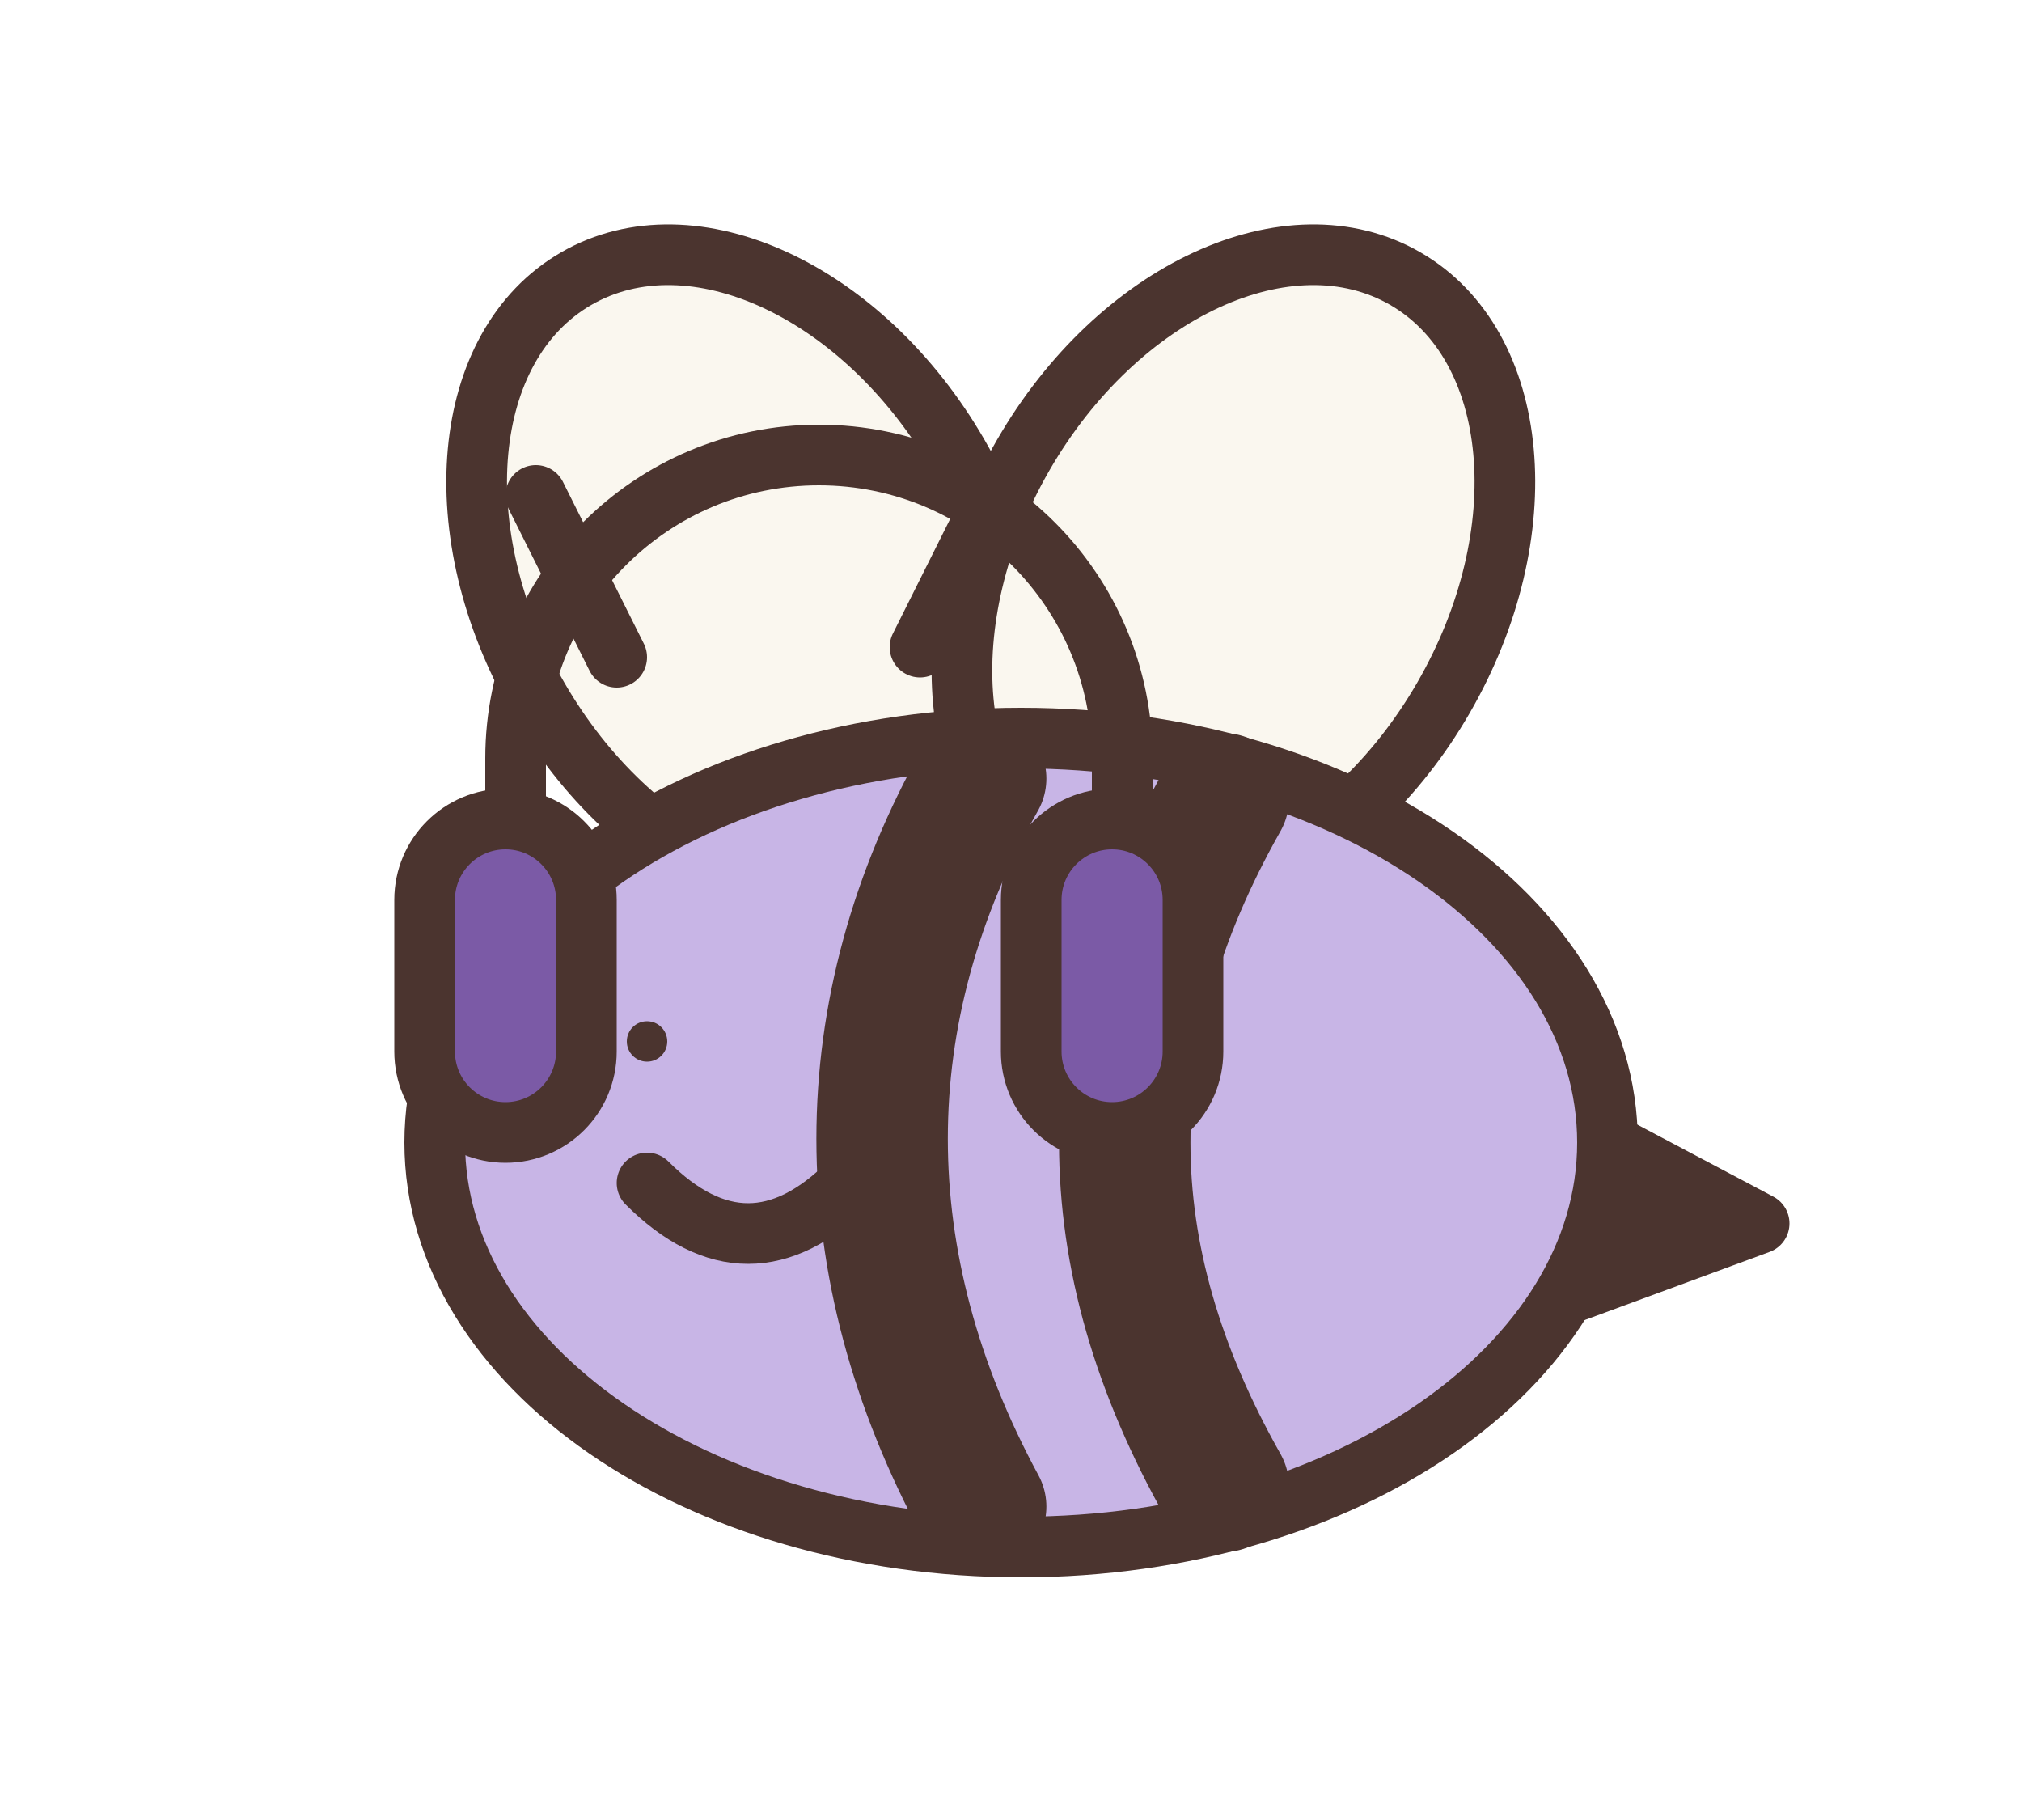
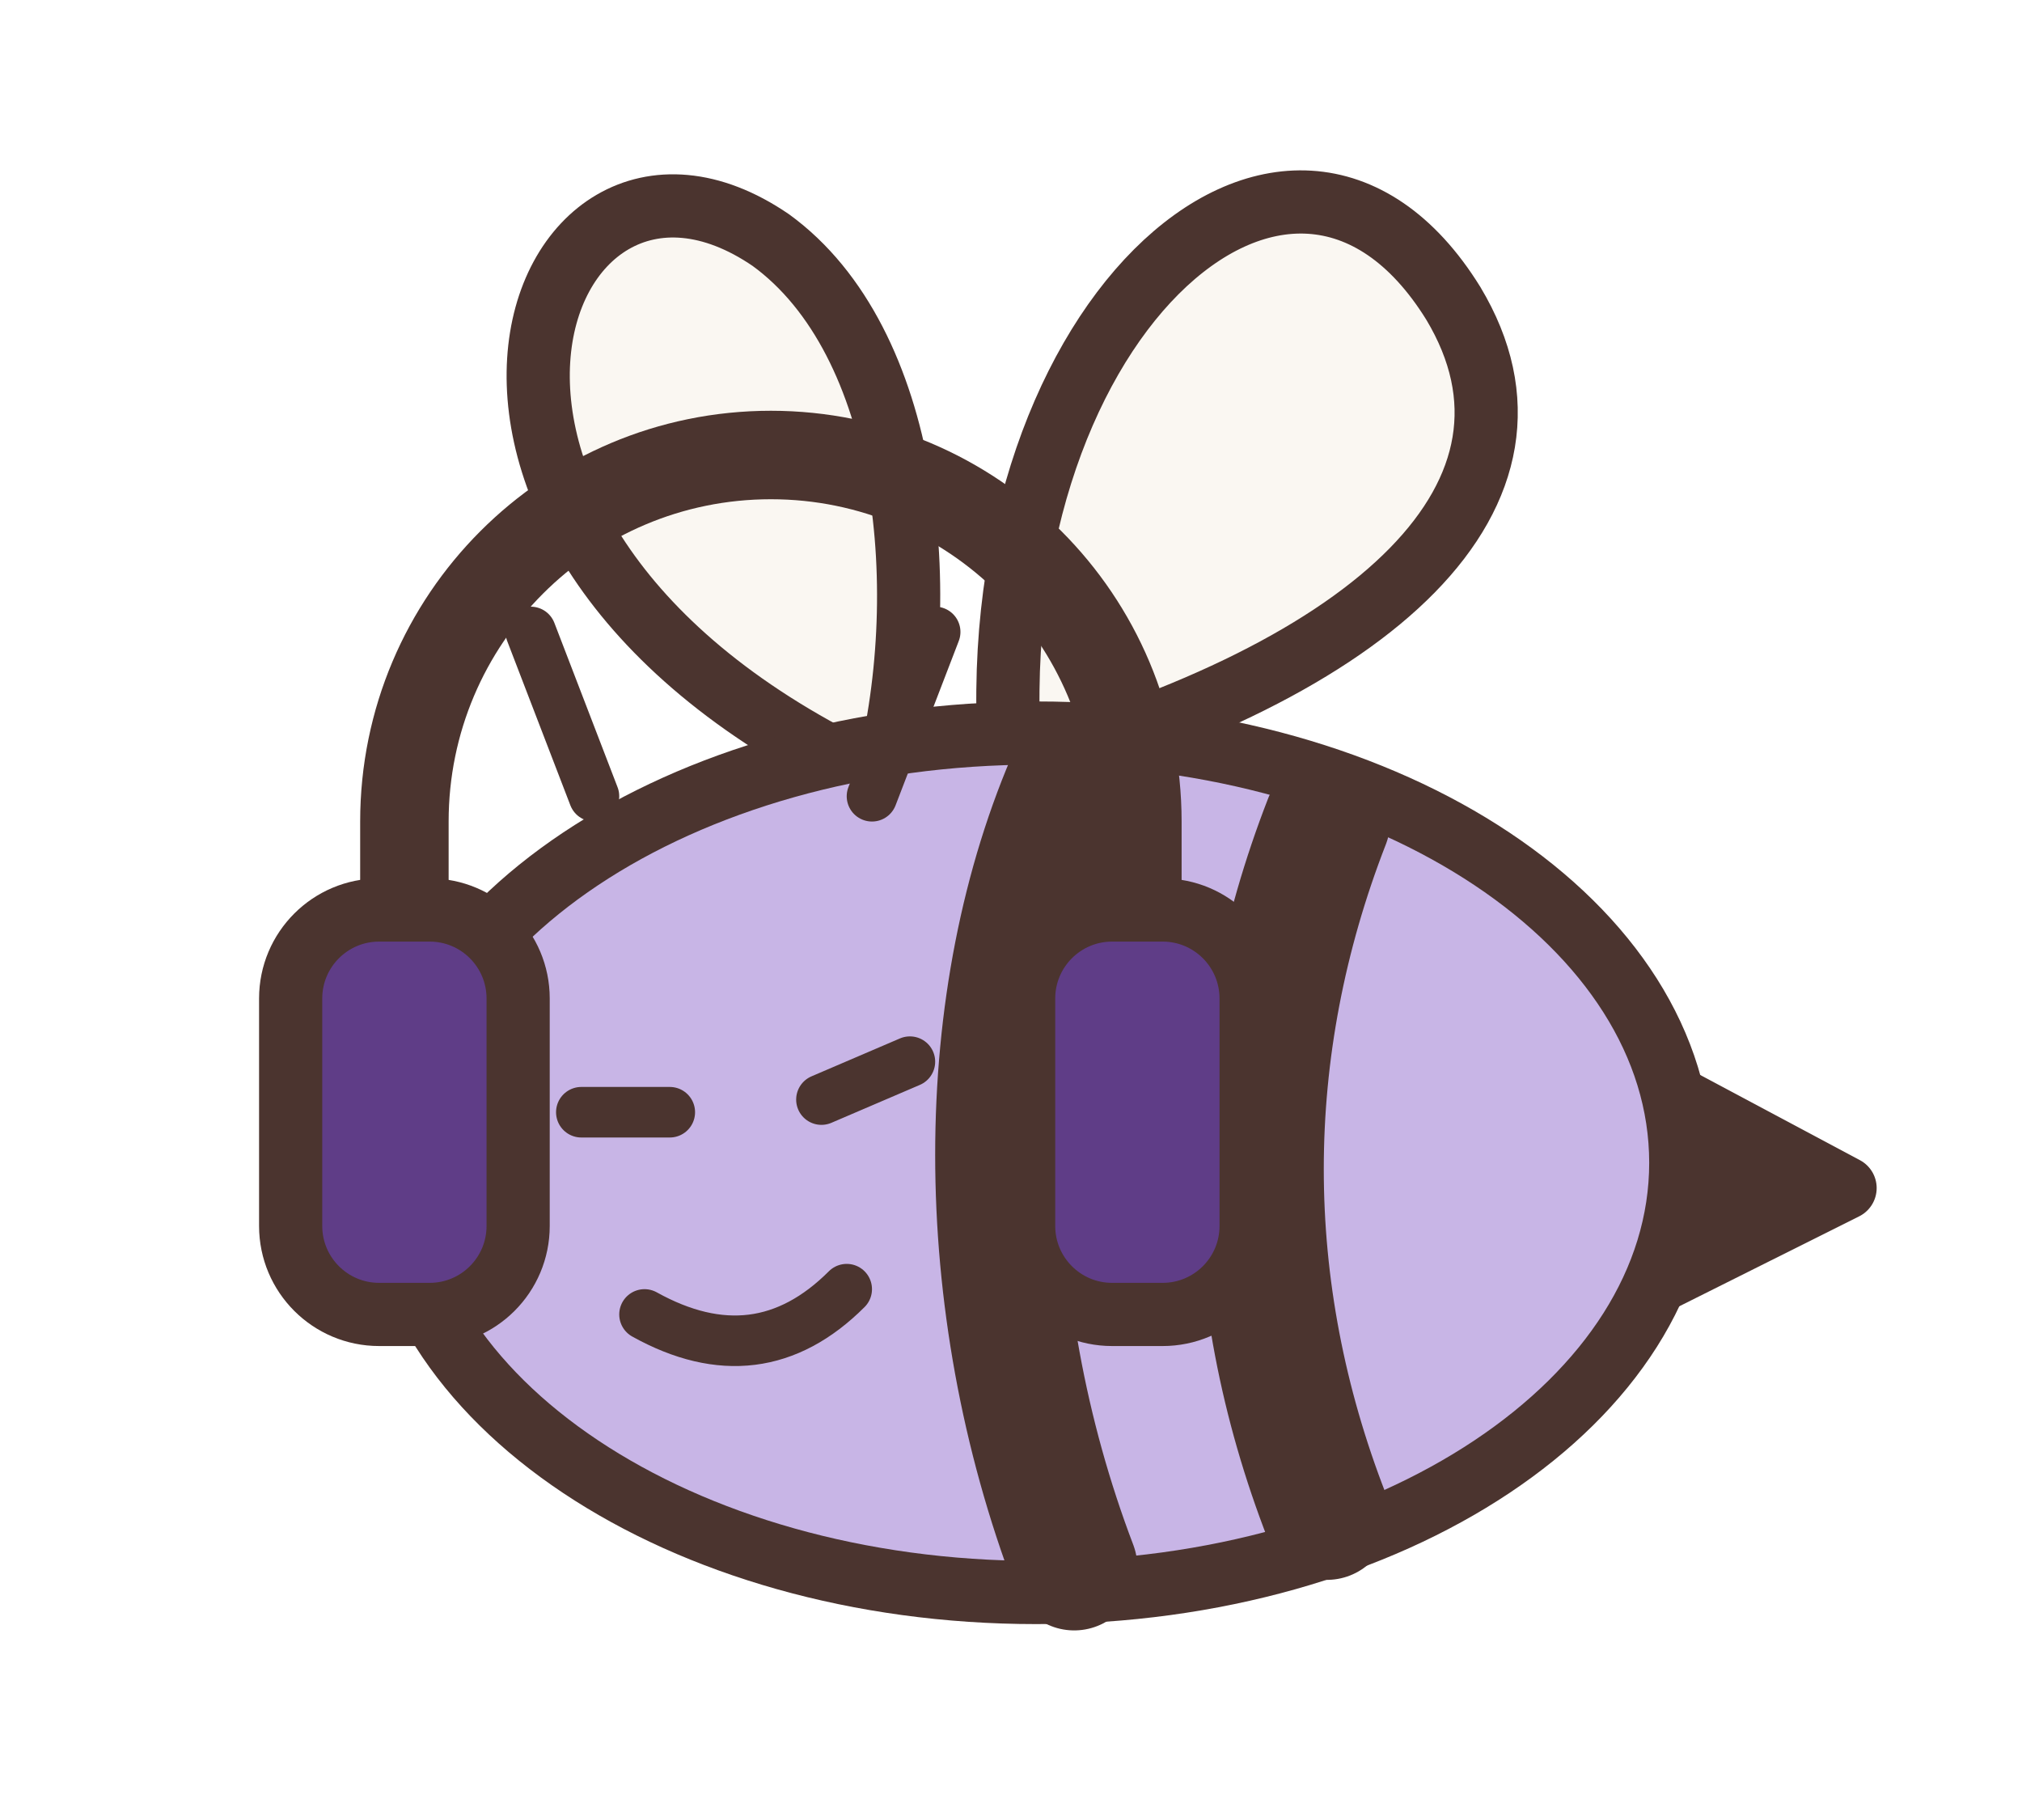
- <svg xmlns="http://www.w3.org/2000/svg" viewBox="0 0 200 180">
-   <g stroke="#4B342F" stroke-width="6" stroke-linecap="round" stroke-linejoin="round">
-     <ellipse cx="74" cy="57" rx="24" ry="34" transform="rotate(-30 74 57)" fill="#FAF7EF" />
-     <ellipse cx="122" cy="57" rx="24" ry="34" transform="rotate(30 122 57)" fill="#FAF7EF" />
-     <path d="m157 112 17 9-19 7" fill="#4B342F" />
-     <ellipse cx="101" cy="113" rx="58" ry="40" fill="#C8B5E6" />
-     <path d="M97 77c-13 23-13 48 0 72m24-70c-13 23-13 45 0 68" fill="none" stroke-width="13" />
-     <path d="M51 84V75a30 30 0 0 1 60 0v14" fill="none" />
-     <rect x="42" y="81" width="16" height="31" rx="8" fill="#7B5AA6" />
-     <rect x="102" y="81" width="16" height="31" rx="8" fill="#7B5AA6" />
-     <path d="m61 65-8-16m38 15 8-16" fill="none" />
-     <path d="M64 117q10 10 20 0" fill="none" />
-     <circle cx="64" cy="103" r="2" fill="#4B342F" stroke="none" />
-     <circle cx="84" cy="103" r="2" fill="#4B342F" stroke="none" />
+ <svg xmlns="http://www.w3.org/2000/svg" viewBox="0 0 160 144">
+   <g stroke="#4B342F" stroke-width="5" stroke-linecap="round" stroke-linejoin="round">
+     <path d="M70 62C28 43 42 6 61 19c11 8 13 28 9 43Zm10-1c-3-35 22-58 35-37 9 15-6 29-35 37Z" fill="#FAF7F2" />
+     <path d="m131 86 15 8-16 8" fill="#4B342F" />
+     <ellipse cx="82" cy="92" rx="51" ry="34" fill="#C8B5E6" />
+     <path d="M85 61c-8 18-8 42 0 63m20-59c-7 18-7 37 0 55" fill="none" stroke-width="10" />
+     <path d="M32 76V65a29 29 0 0 1 58 0v11" fill="none" stroke-width="7" />
+     <rect x="23" y="72" width="18" height="32" rx="7" fill="#5F3D87" />
+     <rect x="81" y="72" width="18" height="32" rx="7" fill="#5F3D87" />
+     <path d="m47 63-5-13m27 13 5-13M46 88h7m12-1 7-3m-21 20q9 5 16-2" fill="none" stroke-width="4" />
  </g>
</svg>
